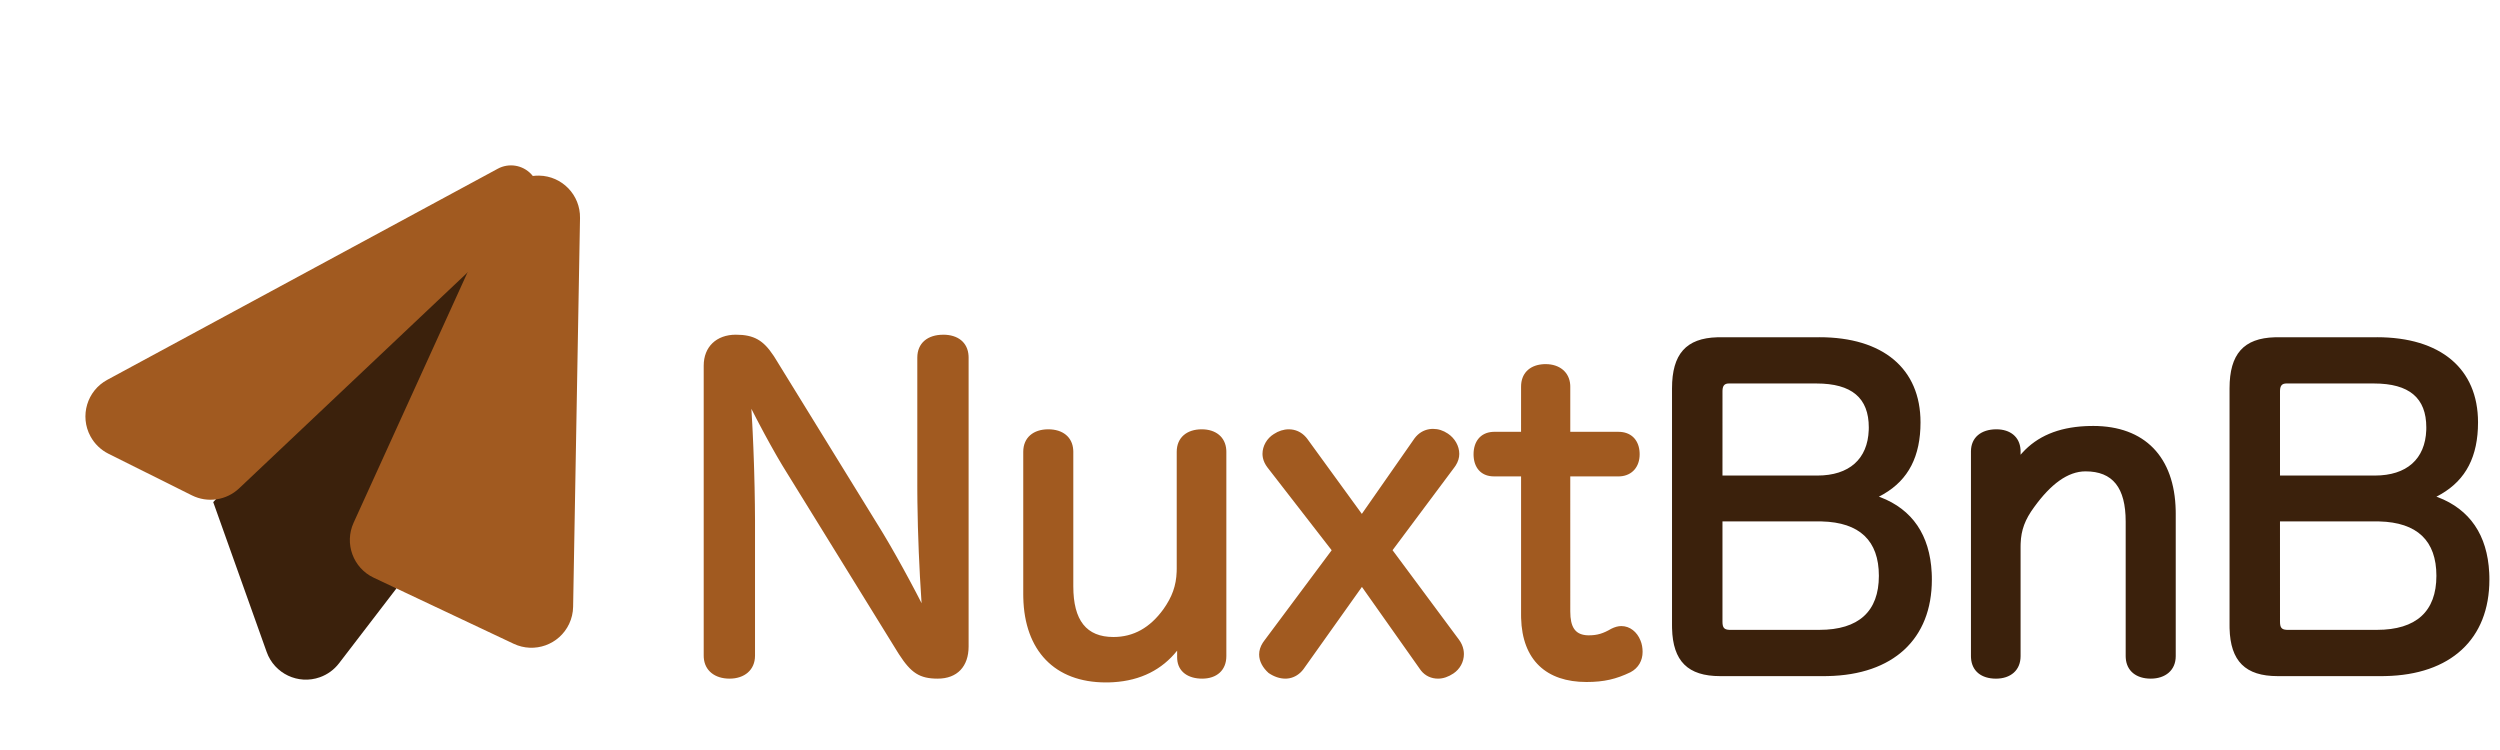
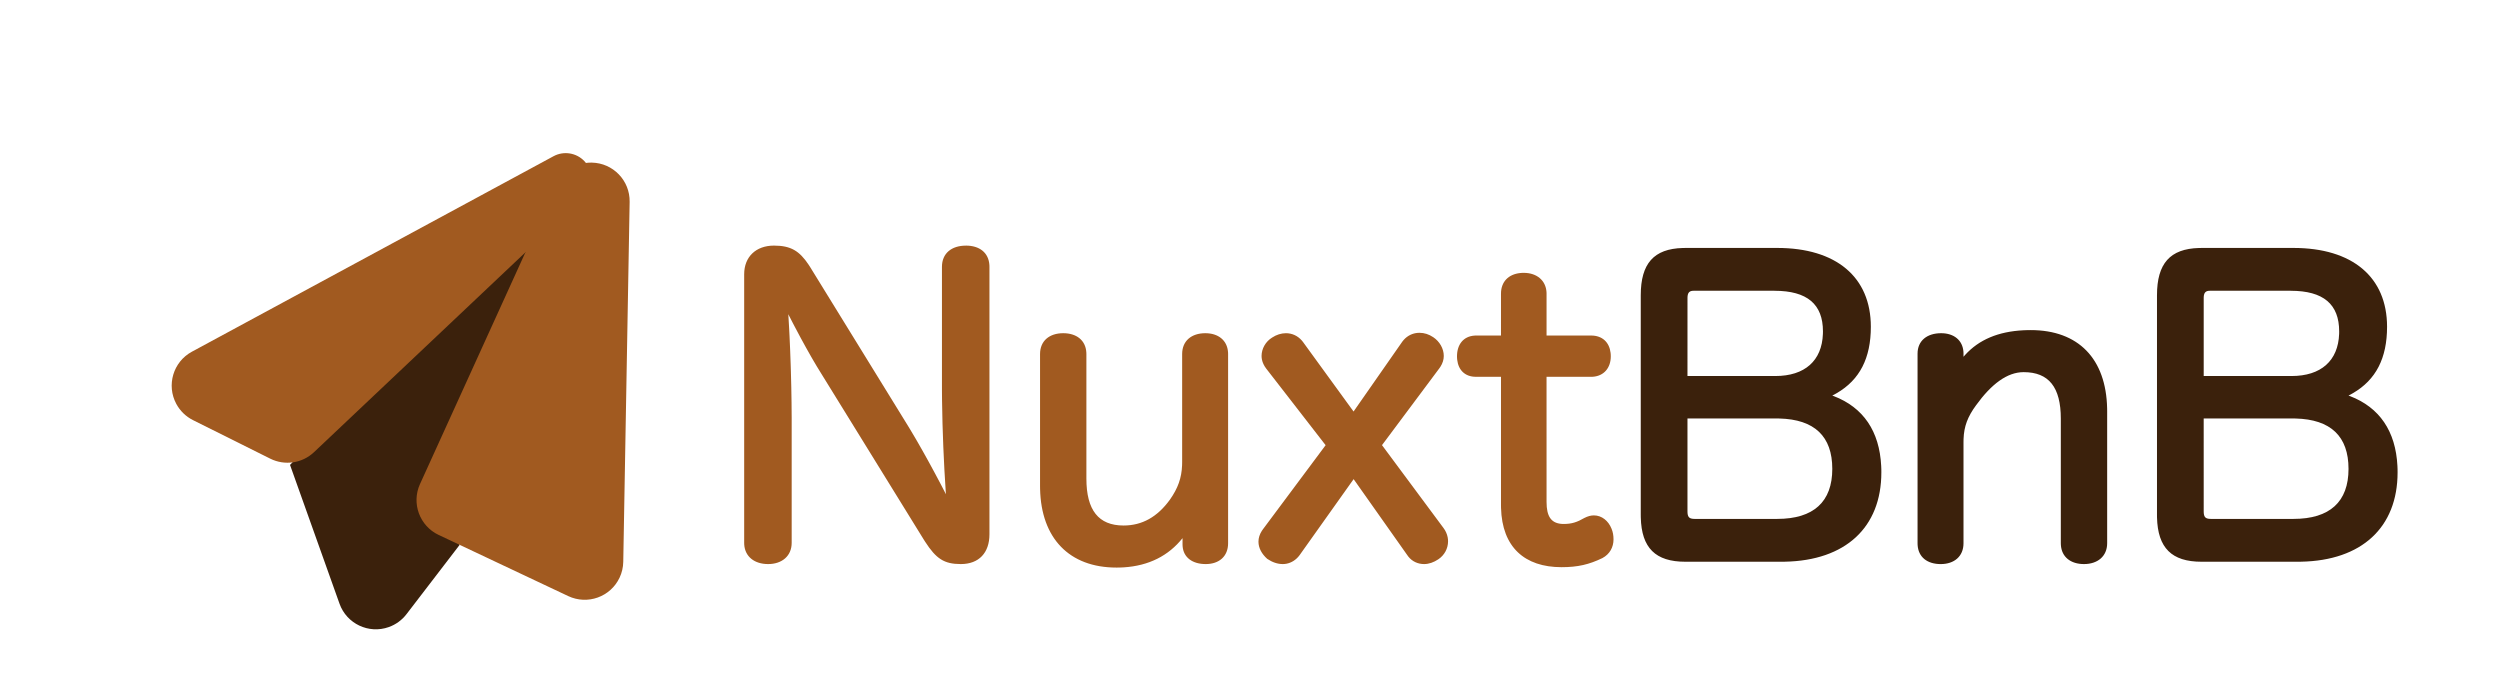
- <svg xmlns="http://www.w3.org/2000/svg" width="180" height="54" viewBox="0 0 180 54">
+ <svg xmlns="http://www.w3.org/2000/svg" width="180" height="50" viewBox="0 0 180 54">
  <g fill="none" fill-rule="evenodd">
    <g>
      <g>
        <g>
-           <path fill="#3b210c" d="M12.005 32.43l2.699 11.134c.39 1.61 2.012 2.599 3.622 2.208.562-.136 1.072-.431 1.47-.85l4.676-4.93-2.18-2.974L38.07 14.943c.642-.899.435-2.148-.464-2.79-.754-.54-1.779-.49-2.477.12L12.005 32.43z" transform="translate(-40 -36) translate(40 36) rotate(-6 49.19 2.355)" />
-           <path fill="#a15a20" d="M4.869 28.179l5.659 3.607c1.062.677 2.433.619 3.434-.146l22.904-17.502c.878-.67 1.046-1.926.375-2.804-.55-.719-1.514-.98-2.351-.635L5.339 22.876c-1.532.63-2.262 2.384-1.631 3.916.235.57.64 1.055 1.161 1.387z" transform="translate(-40 -36) translate(40 36) rotate(-6 49.19 2.355)" />
-           <path fill="#a15a20" d="M22.93 39.052l9.523 5.783c1.416.86 3.261.41 4.121-1.007.22-.363.362-.769.413-1.19l3.42-27.79c.203-1.645-.966-3.142-2.61-3.344-1.187-.146-2.347.426-2.953 1.456L21.9 34.967c-.831 1.414-.373 3.234 1.029 4.085z" transform="translate(-40 -36) translate(40 36) rotate(-6 49.19 2.355)" />
+           <path fill="#3b210c" d="M 12.005 32.43 L 14.704 43.564 C 15.094 45.174 16.716 46.163 18.326 45.772 C 18.888 45.636 19.398 45.341 19.796 44.922 L 24.472 39.992 L 22.292 37.018 L 38.07 14.943 C 38.712 14.044 38.505 12.795 37.606 12.153 C 36.852 11.613 35.827 11.663 35.129 12.273 L 12.005 32.43 Z" transform="translate(-40 -36) translate(40 36) rotate(-6 49.19 2.355)" />
+           <path fill="#a15a20" d="M 4.869 28.179 L 10.528 31.786 C 11.59 32.463 12.961 32.405 13.962 31.64 L 36.866 14.138 C 37.744 13.468 37.912 12.212 37.241 11.334 C 36.691 10.615 35.727 10.354 34.89 10.699 L 5.339 22.876 C 3.807 23.506 3.077 25.26 3.708 26.792 C 3.943 27.362 4.348 27.847 4.869 28.179 L 4.869 28.179 Z" transform="translate(-40 -36) translate(40 36) rotate(-6 49.19 2.355)" />
+           <path fill="#a15a20" d="M 22.93 39.052 L 32.453 44.835 C 33.869 45.695 35.714 45.245 36.574 43.828 C 36.794 43.465 36.936 43.059 36.987 42.638 L 40.407 14.848 C 40.61 13.203 39.441 11.706 37.797 11.504 C 36.61 11.358 35.45 11.93 34.844 12.96 L 21.9 34.967 C 21.069 36.381 21.527 38.201 22.929 39.052 L 22.93 39.052 Z" transform="translate(-40 -36) translate(40 36) rotate(-6 49.19 2.355)" />
        </g>
-         <path fill="#a15a20" fill-rule="nonzero" d="M86.525 30.91c1.003 0 1.708.548 1.768 1.489l.004.13v14.713c0 1.023-.699 1.62-1.741 1.62-1.02 0-1.735-.503-1.797-1.398l-.005-.13v-.488c-1.082 1.358-2.61 2.152-4.59 2.273l-.274.012-.267.004c-3.687 0-5.862-2.29-5.946-6.112l-.003-.23V32.53c0-1.026.729-1.62 1.802-1.62 1.027 0 1.738.543 1.797 1.488l.005.132v9.687c0 2.453.945 3.647 2.89 3.647 1.443 0 2.632-.666 3.601-2.006.628-.889.913-1.69.95-2.68l.005-.232V32.53c0-1.026.728-1.62 1.801-1.62zm24.764-4.693c.99 0 1.706.568 1.767 1.492l.004.128v3.254h3.466c.873 0 1.418.528 1.514 1.35l.011.133.004.137c0 .895-.536 1.528-1.398 1.586l-.131.004h-3.467l.001 9.732c0 1.113.352 1.617 1.112 1.699l.117.009.118.002c.599 0 1.032-.136 1.603-.471.252-.126.487-.195.728-.195.617 0 1.13.421 1.375 1.035.106.25.154.534.154.828 0 .612-.291 1.151-.867 1.458-1.03.497-1.91.706-3.175.706-2.871 0-4.625-1.561-4.705-4.608l-.003-.22V34.3h-1.952c-.843 0-1.36-.52-1.453-1.32l-.012-.136-.004-.134c0-.916.492-1.556 1.366-1.615l.133-.005h1.921l.001-3.254c0-.924.577-1.508 1.493-1.605l.14-.011.139-.004zm-43.381-2.119c1.056 0 1.768.545 1.828 1.516l.004.135v20.797c0 1.433-.812 2.316-2.226 2.316-1.305 0-1.922-.417-2.778-1.741l-.113-.178-8.02-12.986c-.094-.148-.19-.305-.288-.469l-.302-.512-.156-.27-.397-.705-.404-.737-.4-.753-.198-.377-.36-.701.008.11.059 1.02.027.533.049 1.105.042 1.146.018.584.03 1.182c.008.396.015.793.02 1.19l.01 1.183v9.726c0 1.026-.76 1.65-1.832 1.65-1.05 0-1.795-.566-1.858-1.518l-.004-.132V26.324c0-1.352.916-2.226 2.316-2.226 1.31 0 1.982.413 2.698 1.49l.103.158 7.629 12.382.18.296.374.631.193.332.392.688.477.857.473.872c.156.29.31.58.46.866l.22.425.173.337-.017-.247c-.145-2.137-.256-4.675-.285-7.068l-.006-.712-.001-.484V25.75c0-1.054.751-1.65 1.862-1.65zm35.267 6.781c.383 0 .734.114 1.075.342.491.327.818.882.818 1.46 0 .289-.09.57-.261.838l-.093.133-4.45 5.962 4.783 6.444c.165.221.275.466.324.722l.022.155.008.156c0 .562-.282 1.083-.757 1.4-.355.237-.73.371-1.105.371-.483 0-.924-.2-1.225-.58l-.078-.107-4.178-5.917-4.212 5.926c-.268.357-.628.58-1.016.652l-.147.02-.133.006c-.403 0-.814-.137-1.212-.407-.42-.377-.68-.84-.68-1.334 0-.288.09-.57.26-.838l.093-.133 4.869-6.532-4.626-5.965c-.166-.22-.276-.45-.325-.686l-.022-.142-.008-.144c0-.571.321-1.125.818-1.43.332-.221.712-.341 1.075-.341.47 0 .905.191 1.234.565l.096.118L98.052 37l3.797-5.442c.274-.366.641-.587 1.05-.656l.137-.017.14-.006z" transform="translate(-40 -36) translate(40 36)" />
-         <path fill="#3b210c" fill-rule="nonzero" d="M150.704 30.668c3.722 0 5.864 2.236 5.946 6.08l.003.232v10.262c0 1.02-.749 1.62-1.802 1.62-1.027 0-1.738-.543-1.797-1.488l-.005-.132v-9.687c0-2.44-.929-3.617-2.89-3.617-1.278 0-2.505.923-3.697 2.57-.66.897-.942 1.649-.976 2.63l-.004.215v7.89c0 1.02-.724 1.62-1.771 1.62-1.046 0-1.74-.538-1.798-1.489l-.004-.132V32.5c0-1.007.74-1.59 1.832-1.59.99 0 1.676.54 1.737 1.457l.004.133v.242l.123-.14c1.08-1.188 2.576-1.82 4.538-1.92l.284-.01.277-.003zm20.434-6.388c4.571 0 7.28 2.255 7.28 6.13 0 2.44-.863 4.125-2.656 5.164l-.195.11-.147.074.108.04c2.304.883 3.561 2.73 3.696 5.439l.01.256.002.24c0 4.286-2.796 6.855-7.506 6.945l-.26.003h-7.477c-2.322 0-3.405-1.074-3.464-3.442l-.002-.207V27.96c0-2.469 1.015-3.615 3.27-3.676l.196-.003h7.145zm-40.142 0c4.572 0 7.281 2.255 7.281 6.13 0 2.44-.864 4.125-2.656 5.164l-.196.11-.147.074.108.04c2.305.883 3.562 2.73 3.696 5.439l.01.256.002.24c0 4.286-2.795 6.855-7.506 6.945l-.259.003h-7.477c-2.323 0-3.406-1.074-3.464-3.442l-.003-.207V27.96c0-2.469 1.015-3.615 3.27-3.676l.197-.003h7.144zm40.081 13.26h-6.918l.001 7.22c0 .42.114.569.473.588l.087.002h6.418c2.832 0 4.283-1.333 4.283-3.89 0-2.53-1.384-3.85-4.12-3.917l-.224-.003zm-40.141 0h-6.918v7.22c0 .42.114.569.473.588l.087.002h6.418c2.833 0 4.283-1.333 4.283-3.89 0-2.53-1.384-3.85-4.119-3.917l-.224-.003zm39.99-9.93h-6.297c-.3 0-.444.134-.466.465l-.003.095v6.07h6.826c2.302 0 3.629-1.192 3.705-3.274l.003-.192c0-2.118-1.224-3.163-3.768-3.163zm-40.142 0h-6.297c-.3 0-.444.134-.465.465l-.003.095-.001 6.07h6.827c2.301 0 3.628-1.192 3.704-3.274l.004-.192c0-2.118-1.224-3.163-3.769-3.163z" transform="translate(-40 -36) translate(40 36)" />
+         <path fill="#a15a20" fill-rule="nonzero" d="M 86.525 25.91 C 87.528 25.91 88.233 26.458 88.293 27.399 L 88.297 27.529 L 88.297 42.242 C 88.297 43.265 87.598 43.862 86.556 43.862 C 85.536 43.862 84.821 43.359 84.759 42.464 L 84.754 42.334 L 84.754 41.846 C 83.672 43.204 82.144 43.998 80.164 44.119 L 79.89 44.131 L 79.623 44.135 C 75.936 44.135 73.761 41.845 73.677 38.023 L 73.674 37.793 L 73.674 27.53 C 73.674 26.504 74.403 25.91 75.476 25.91 C 76.503 25.91 77.214 26.453 77.273 27.398 L 77.278 27.53 L 77.278 37.217 C 77.278 39.67 78.223 40.864 80.168 40.864 C 81.611 40.864 82.8 40.198 83.769 38.858 C 84.397 37.969 84.682 37.168 84.719 36.178 L 84.724 35.946 L 84.724 27.53 C 84.724 26.504 85.452 25.91 86.525 25.91 Z M 111.289 21.217 C 112.279 21.217 112.995 21.785 113.056 22.709 L 113.06 22.837 L 113.06 26.091 L 116.526 26.091 C 117.399 26.091 117.944 26.619 118.04 27.441 L 118.051 27.574 L 118.055 27.711 C 118.055 28.606 117.519 29.239 116.657 29.297 L 116.526 29.301 L 113.059 29.301 L 113.06 39.033 C 113.06 40.146 113.412 40.65 114.172 40.732 L 114.289 40.741 L 114.407 40.743 C 115.006 40.743 115.439 40.607 116.01 40.272 C 116.262 40.146 116.497 40.077 116.738 40.077 C 117.355 40.077 117.868 40.498 118.113 41.112 C 118.219 41.362 118.267 41.646 118.267 41.94 C 118.267 42.552 117.976 43.091 117.4 43.398 C 116.37 43.895 115.49 44.104 114.225 44.104 C 111.354 44.104 109.6 42.543 109.52 39.496 L 109.517 39.276 L 109.517 29.3 L 107.565 29.3 C 106.722 29.3 106.205 28.78 106.112 27.98 L 106.1 27.844 L 106.096 27.71 C 106.096 26.794 106.588 26.154 107.462 26.095 L 107.595 26.09 L 109.516 26.09 L 109.517 22.836 C 109.517 21.912 110.094 21.328 111.01 21.231 L 111.15 21.22 L 111.289 21.216 L 111.289 21.217 Z M 67.908 19.098 C 68.964 19.098 69.676 19.643 69.736 20.614 L 69.74 20.749 L 69.74 41.546 C 69.74 42.979 68.928 43.862 67.514 43.862 C 66.209 43.862 65.592 43.445 64.736 42.121 L 64.623 41.943 L 56.603 28.957 C 56.509 28.809 56.413 28.652 56.315 28.488 L 56.013 27.976 L 55.857 27.706 L 55.46 27.001 L 55.056 26.264 L 54.656 25.511 L 54.458 25.134 L 54.098 24.433 L 54.106 24.543 L 54.165 25.563 L 54.192 26.096 L 54.241 27.201 L 54.283 28.347 L 54.301 28.931 L 54.331 30.113 C 54.339 30.509 54.346 30.906 54.351 31.303 L 54.361 32.486 L 54.361 42.212 C 54.361 43.238 53.601 43.862 52.529 43.862 C 51.479 43.862 50.734 43.296 50.671 42.344 L 50.667 42.212 L 50.667 21.324 C 50.667 19.972 51.583 19.098 52.983 19.098 C 54.293 19.098 54.965 19.511 55.681 20.588 L 55.784 20.746 L 63.413 33.128 L 63.593 33.424 L 63.967 34.055 L 64.16 34.387 L 64.552 35.075 L 65.029 35.932 L 65.502 36.804 C 65.658 37.094 65.812 37.384 65.962 37.67 L 66.182 38.095 L 66.355 38.432 L 66.338 38.185 C 66.193 36.048 66.082 33.51 66.053 31.117 L 66.047 30.405 L 66.046 29.921 L 66.046 20.75 C 66.046 19.696 66.797 19.1 67.908 19.1 L 67.908 19.098 Z M 103.175 25.879 C 103.558 25.879 103.909 25.993 104.25 26.221 C 104.741 26.548 105.068 27.103 105.068 27.681 C 105.068 27.97 104.978 28.251 104.807 28.519 L 104.714 28.652 L 100.264 34.614 L 105.047 41.058 C 105.212 41.279 105.322 41.524 105.371 41.78 L 105.393 41.935 L 105.401 42.091 C 105.401 42.653 105.119 43.174 104.644 43.491 C 104.289 43.728 103.914 43.862 103.539 43.862 C 103.056 43.862 102.615 43.662 102.314 43.282 L 102.236 43.175 L 98.058 37.258 L 93.846 43.184 C 93.578 43.541 93.218 43.764 92.83 43.836 L 92.683 43.856 L 92.55 43.862 C 92.147 43.862 91.736 43.725 91.338 43.455 C 90.918 43.078 90.658 42.615 90.658 42.121 C 90.658 41.833 90.748 41.551 90.918 41.283 L 91.011 41.15 L 95.88 34.618 L 91.254 28.653 C 91.088 28.433 90.978 28.203 90.929 27.967 L 90.907 27.825 L 90.899 27.681 C 90.899 27.11 91.22 26.556 91.717 26.251 C 92.049 26.03 92.429 25.91 92.792 25.91 C 93.262 25.91 93.697 26.101 94.026 26.475 L 94.122 26.593 L 98.052 32 L 101.849 26.558 C 102.123 26.192 102.49 25.971 102.899 25.902 L 103.036 25.885 L 103.176 25.879 L 103.175 25.879 Z" />
+         <path fill="#3b210c" fill-rule="nonzero" d="M 150.704 25.668 C 154.426 25.668 156.568 27.904 156.65 31.748 L 156.653 31.98 L 156.653 42.242 C 156.653 43.262 155.904 43.862 154.851 43.862 C 153.824 43.862 153.113 43.319 153.054 42.374 L 153.049 42.242 L 153.049 32.555 C 153.049 30.115 152.12 28.938 150.159 28.938 C 148.881 28.938 147.654 29.861 146.462 31.508 C 145.802 32.405 145.52 33.157 145.486 34.138 L 145.482 34.353 L 145.482 42.243 C 145.482 43.263 144.758 43.863 143.711 43.863 C 142.665 43.863 141.971 43.325 141.913 42.374 L 141.909 42.242 L 141.909 27.5 C 141.909 26.493 142.649 25.91 143.741 25.91 C 144.731 25.91 145.417 26.45 145.478 27.367 L 145.482 27.5 L 145.482 27.742 L 145.605 27.602 C 146.685 26.414 148.181 25.782 150.143 25.682 L 150.427 25.672 L 150.704 25.669 L 150.704 25.668 Z M 171.138 19.28 C 175.709 19.28 178.418 21.535 178.418 25.41 C 178.418 27.85 177.555 29.535 175.762 30.574 L 175.567 30.684 L 175.42 30.758 L 175.528 30.798 C 177.832 31.681 179.089 33.528 179.224 36.237 L 179.234 36.493 L 179.236 36.733 C 179.236 41.019 176.44 43.588 171.73 43.678 L 171.47 43.681 L 163.993 43.681 C 161.671 43.681 160.588 42.607 160.529 40.239 L 160.527 40.032 L 160.527 22.96 C 160.527 20.491 161.542 19.345 163.797 19.284 L 163.993 19.281 L 171.138 19.281 L 171.138 19.28 Z M 130.996 19.28 C 135.568 19.28 138.277 21.535 138.277 25.41 C 138.277 27.85 137.413 29.535 135.621 30.574 L 135.425 30.684 L 135.278 30.758 L 135.386 30.798 C 137.691 31.681 138.948 33.528 139.082 36.237 L 139.092 36.493 L 139.094 36.733 C 139.094 41.019 136.299 43.588 131.588 43.678 L 131.329 43.681 L 123.852 43.681 C 121.529 43.681 120.446 42.607 120.388 40.239 L 120.385 40.032 L 120.385 22.96 C 120.385 20.491 121.4 19.345 123.655 19.284 L 123.852 19.281 L 130.996 19.281 L 130.996 19.28 Z M 171.077 32.54 L 164.159 32.54 L 164.16 39.76 C 164.16 40.18 164.274 40.329 164.633 40.348 L 164.72 40.35 L 171.138 40.35 C 173.97 40.35 175.421 39.017 175.421 36.46 C 175.421 33.93 174.037 32.61 171.301 32.543 L 171.077 32.54 Z M 130.936 32.54 L 124.018 32.54 L 124.018 39.76 C 124.018 40.18 124.132 40.329 124.491 40.348 L 124.578 40.35 L 130.996 40.35 C 133.829 40.35 135.279 39.017 135.279 36.46 C 135.279 33.93 133.895 32.61 131.16 32.543 L 130.936 32.54 Z M 170.926 22.61 L 164.629 22.61 C 164.329 22.61 164.185 22.744 164.163 23.075 L 164.16 23.17 L 164.16 29.24 L 170.986 29.24 C 173.288 29.24 174.615 28.048 174.691 25.966 L 174.694 25.774 C 174.694 23.656 173.47 22.611 170.926 22.611 L 170.926 22.61 Z M 130.784 22.61 L 124.487 22.61 C 124.187 22.61 124.043 22.744 124.022 23.075 L 124.019 23.17 L 124.018 29.24 L 130.845 29.24 C 133.146 29.24 134.473 28.048 134.549 25.966 L 134.553 25.774 C 134.553 23.656 133.329 22.611 130.784 22.611 L 130.784 22.61 Z" />
      </g>
    </g>
  </g>
</svg>
